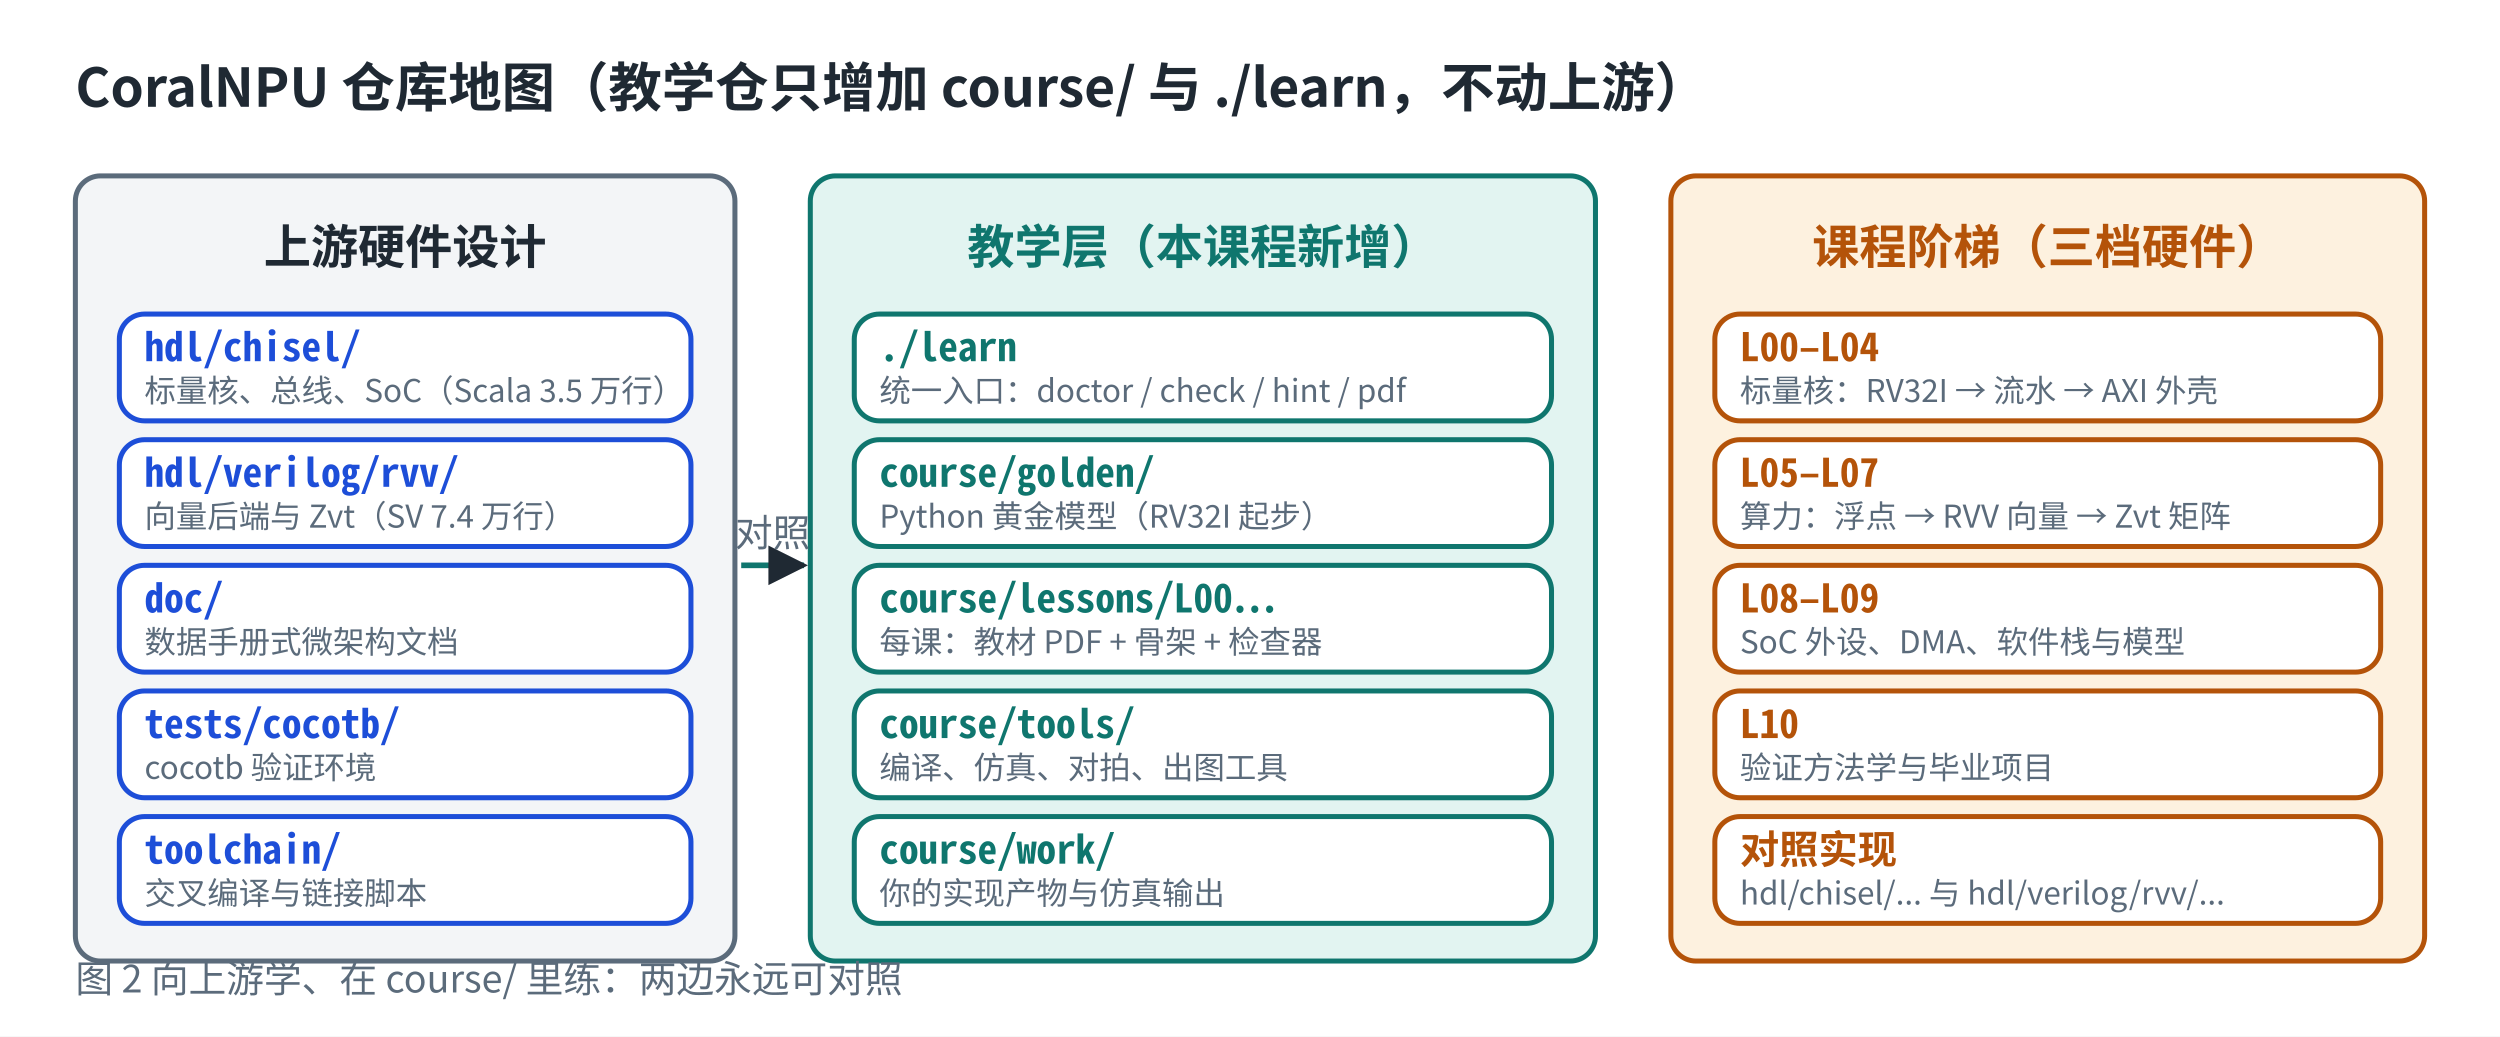
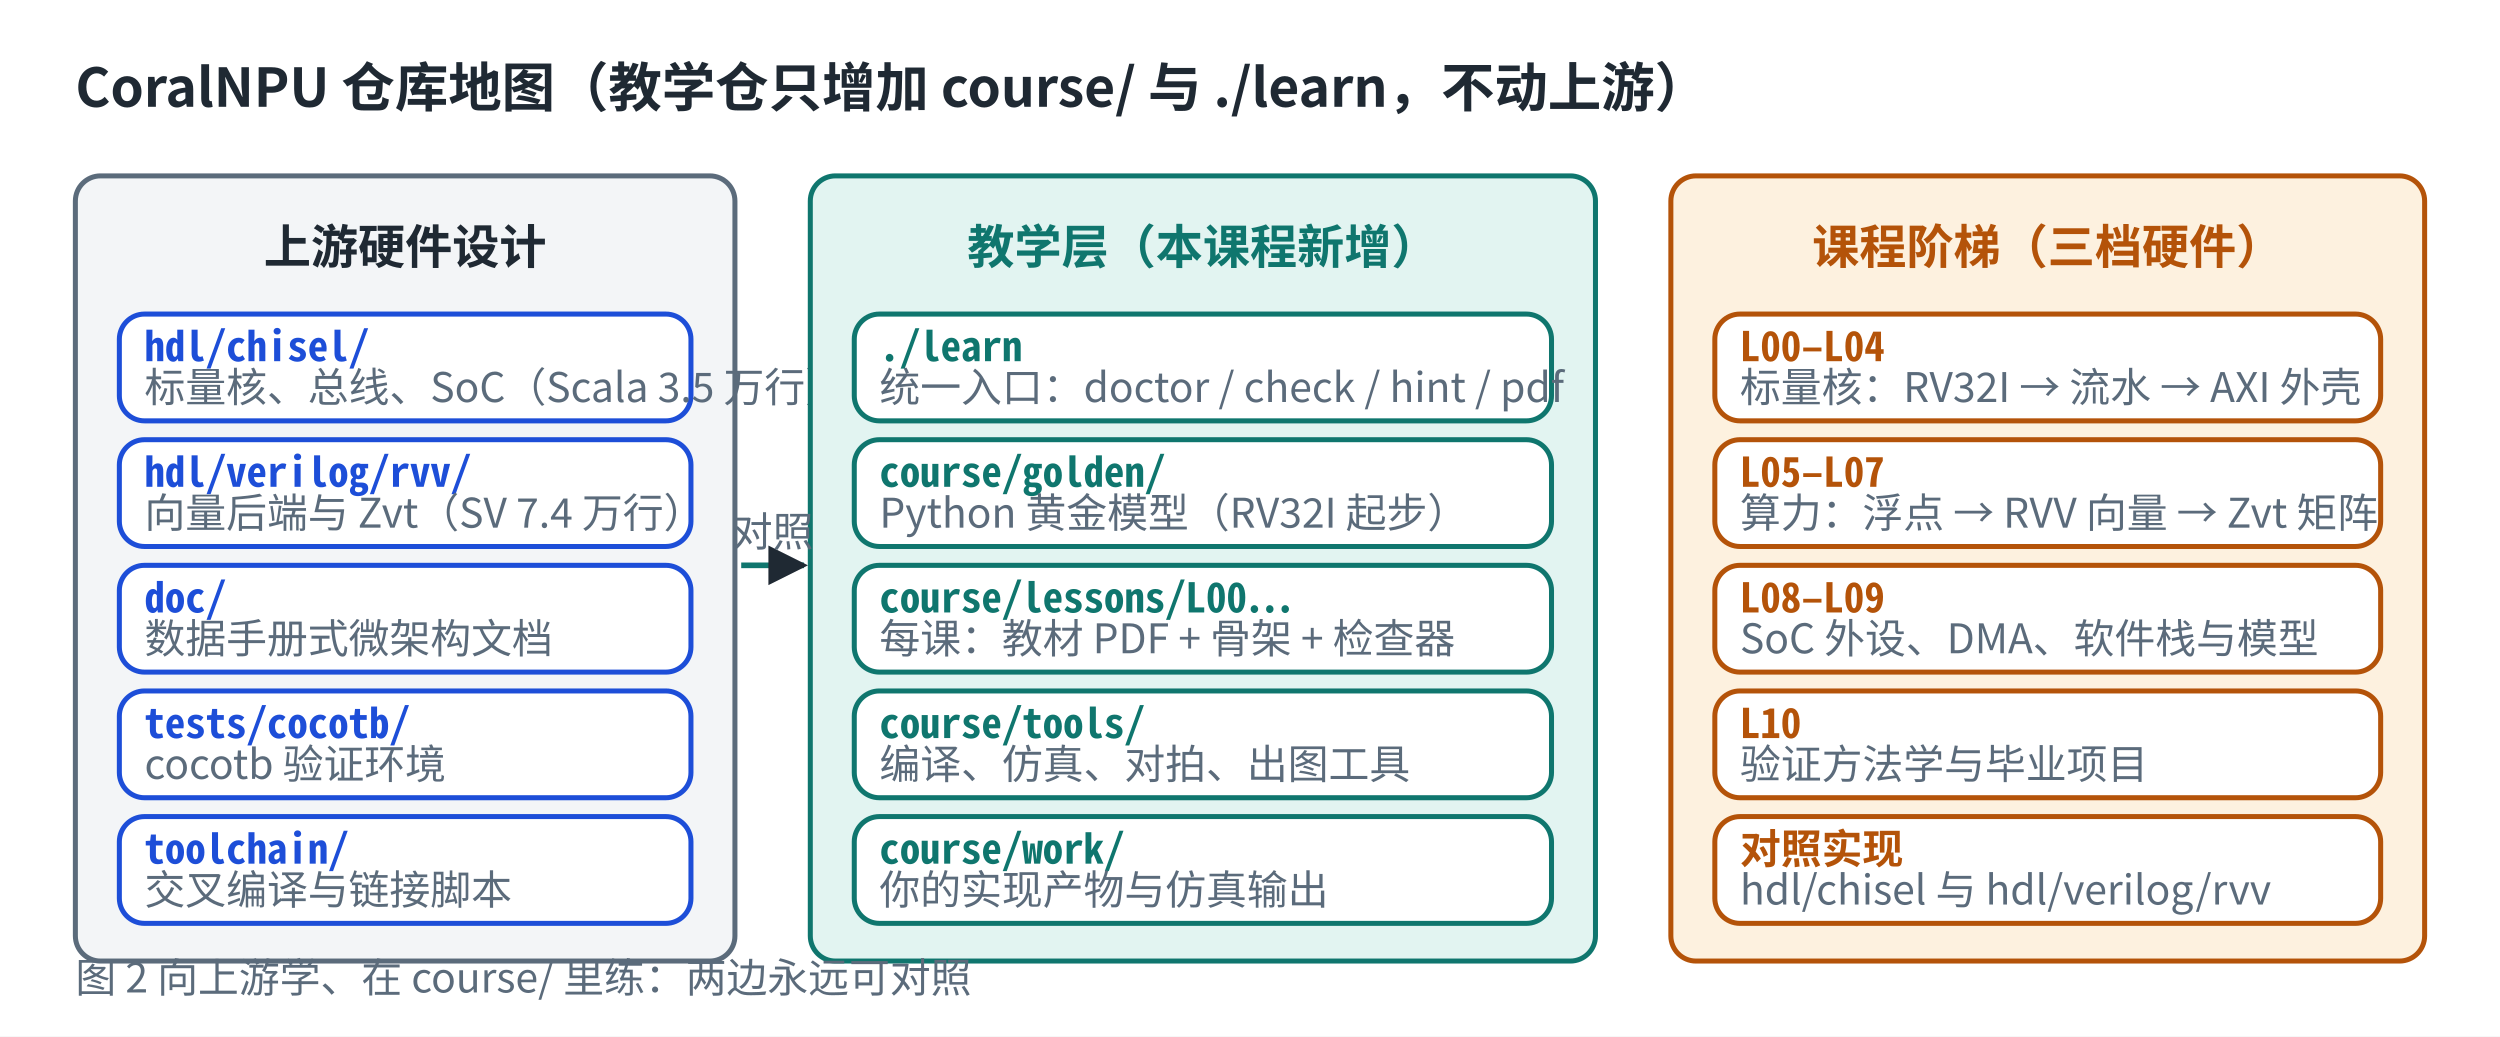
<svg xmlns="http://www.w3.org/2000/svg" width="796" height="330" viewBox="0 0 796 330">
  <defs>
    <marker id="arrowhead" viewBox="0 0 10 10" refX="9" refY="5" markerWidth="7" markerHeight="7" orient="auto-start-reverse">
      <path d="M 0 0 L 10 5 L 0 10 z" fill="#1f2933" />
    </marker>
  </defs>
  <rect width="796" height="330" fill="#ffffff" />
  <text x="24" y="34" font-family="'Noto Sans CJK SC','Noto Sans CJK JP',sans-serif" font-size="17" font-weight="700" fill="#1f2933" text-anchor="start">
    <tspan x="24" dy="0">CoralNPU 仓库地图（教学仓只增加 course/ 与 ./learn，不动上游）</tspan>
  </text>
  <rect x="24" y="56" width="210" height="250" rx="8" ry="8" fill="#f3f5f7" stroke="#5b6b7b" stroke-width="1.6" />
  <text x="129" y="84" font-family="'Noto Sans CJK SC','Noto Sans CJK JP',sans-serif" font-size="15" font-weight="700" fill="#1f2933" text-anchor="middle">
    <tspan x="129" dy="0">上游硬件设计</tspan>
  </text>
  <rect x="38" y="100" width="182" height="34" rx="8" ry="8" fill="#ffffff" stroke="#1d4ed8" stroke-width="1.6" />
-   <text x="46" y="115" font-family="'Noto Sans Mono CJK SC','DejaVu Sans Mono',monospace" font-size="12.5" font-weight="700" fill="#1d4ed8" text-anchor="start">
+   <text x="46" y="115" font-family="'Noto Sans Mono CJK SC','DejaVu Sans Mono',monospace" font-size="13" font-weight="700" fill="#1d4ed8" text-anchor="start">
    <tspan x="46" dy="0">hdl/chisel/</tspan>
  </text>
-   <text x="46" y="128" font-family="'Noto Sans CJK SC','Noto Sans CJK JP',sans-serif" font-size="10" font-weight="400" fill="#5b6b7b" text-anchor="start">
+   <text x="46" y="128" font-family="'Noto Sans CJK SC','Noto Sans CJK JP',sans-serif" font-size="13" font-weight="400" fill="#5b6b7b" text-anchor="start">
    <tspan x="46" dy="0">标量核、总线、SoC（Scala 3.5 万行）</tspan>
  </text>
  <rect x="38" y="140" width="182" height="34" rx="8" ry="8" fill="#ffffff" stroke="#1d4ed8" stroke-width="1.6" />
-   <text x="46" y="155" font-family="'Noto Sans Mono CJK SC','DejaVu Sans Mono',monospace" font-size="12.5" font-weight="700" fill="#1d4ed8" text-anchor="start">
+   <text x="46" y="155" font-family="'Noto Sans Mono CJK SC','DejaVu Sans Mono',monospace" font-size="13" font-weight="700" fill="#1d4ed8" text-anchor="start">
    <tspan x="46" dy="0">hdl/verilog/rvv/</tspan>
  </text>
-   <text x="46" y="168" font-family="'Noto Sans CJK SC','Noto Sans CJK JP',sans-serif" font-size="10" font-weight="400" fill="#5b6b7b" text-anchor="start">
+   <text x="46" y="168" font-family="'Noto Sans CJK SC','Noto Sans CJK JP',sans-serif" font-size="13" font-weight="400" fill="#5b6b7b" text-anchor="start">
    <tspan x="46" dy="0">向量后端与 Zvt（SV 7.4 万行）</tspan>
  </text>
  <rect x="38" y="180" width="182" height="34" rx="8" ry="8" fill="#ffffff" stroke="#1d4ed8" stroke-width="1.6" />
-   <text x="46" y="195" font-family="'Noto Sans Mono CJK SC','DejaVu Sans Mono',monospace" font-size="12.5" font-weight="700" fill="#1d4ed8" text-anchor="start">
+   <text x="46" y="195" font-family="'Noto Sans Mono CJK SC','DejaVu Sans Mono',monospace" font-size="13" font-weight="700" fill="#1d4ed8" text-anchor="start">
    <tspan x="46" dy="0">doc/</tspan>
  </text>
-   <text x="46" y="208" font-family="'Noto Sans CJK SC','Noto Sans CJK JP',sans-serif" font-size="10" font-weight="400" fill="#5b6b7b" text-anchor="start">
+   <text x="46" y="208" font-family="'Noto Sans CJK SC','Noto Sans CJK JP',sans-serif" font-size="13" font-weight="400" fill="#5b6b7b" text-anchor="start">
    <tspan x="46" dy="0">数据手册式微架构文档</tspan>
  </text>
  <rect x="38" y="220" width="182" height="34" rx="8" ry="8" fill="#ffffff" stroke="#1d4ed8" stroke-width="1.6" />
-   <text x="46" y="235" font-family="'Noto Sans Mono CJK SC','DejaVu Sans Mono',monospace" font-size="12.5" font-weight="700" fill="#1d4ed8" text-anchor="start">
+   <text x="46" y="235" font-family="'Noto Sans Mono CJK SC','DejaVu Sans Mono',monospace" font-size="13" font-weight="700" fill="#1d4ed8" text-anchor="start">
    <tspan x="46" dy="0">tests/cocotb/</tspan>
  </text>
-   <text x="46" y="248" font-family="'Noto Sans CJK SC','Noto Sans CJK JP',sans-serif" font-size="10" font-weight="400" fill="#5b6b7b" text-anchor="start">
+   <text x="46" y="248" font-family="'Noto Sans CJK SC','Noto Sans CJK JP',sans-serif" font-size="13" font-weight="400" fill="#5b6b7b" text-anchor="start">
    <tspan x="46" dy="0">cocotb 验证环境</tspan>
  </text>
  <rect x="38" y="260" width="182" height="34" rx="8" ry="8" fill="#ffffff" stroke="#1d4ed8" stroke-width="1.6" />
-   <text x="46" y="275" font-family="'Noto Sans Mono CJK SC','DejaVu Sans Mono',monospace" font-size="12.5" font-weight="700" fill="#1d4ed8" text-anchor="start">
+   <text x="46" y="275" font-family="'Noto Sans Mono CJK SC','DejaVu Sans Mono',monospace" font-size="13" font-weight="700" fill="#1d4ed8" text-anchor="start">
    <tspan x="46" dy="0">toolchain/</tspan>
  </text>
-   <text x="46" y="288" font-family="'Noto Sans CJK SC','Noto Sans CJK JP',sans-serif" font-size="10" font-weight="400" fill="#5b6b7b" text-anchor="start">
+   <text x="46" y="288" font-family="'Noto Sans CJK SC','Noto Sans CJK JP',sans-serif" font-size="13" font-weight="400" fill="#5b6b7b" text-anchor="start">
    <tspan x="46" dy="0">交叉编译与链接脚本</tspan>
  </text>
  <rect x="258" y="56" width="250" height="250" rx="8" ry="8" fill="#e2f4f1" stroke="#0f766e" stroke-width="1.6" />
  <text x="383" y="84" font-family="'Noto Sans CJK SC','Noto Sans CJK JP',sans-serif" font-size="15" font-weight="700" fill="#0f766e" text-anchor="middle">
    <tspan x="383" dy="0">教学层（本课程新增）</tspan>
  </text>
  <rect x="272" y="100" width="222" height="34" rx="8" ry="8" fill="#ffffff" stroke="#0f766e" stroke-width="1.6" />
-   <text x="280" y="115" font-family="'Noto Sans Mono CJK SC','DejaVu Sans Mono',monospace" font-size="12.5" font-weight="700" fill="#0f766e" text-anchor="start">
+   <text x="280" y="115" font-family="'Noto Sans Mono CJK SC','DejaVu Sans Mono',monospace" font-size="13" font-weight="700" fill="#0f766e" text-anchor="start">
    <tspan x="280" dy="0">./learn</tspan>
  </text>
-   <text x="280" y="128" font-family="'Noto Sans CJK SC','Noto Sans CJK JP',sans-serif" font-size="10" font-weight="400" fill="#5b6b7b" text-anchor="start">
+   <text x="280" y="128" font-family="'Noto Sans CJK SC','Noto Sans CJK JP',sans-serif" font-size="13" font-weight="400" fill="#5b6b7b" text-anchor="start">
    <tspan x="280" dy="0">统一入口：doctor / check / hint / pdf</tspan>
  </text>
  <rect x="272" y="140" width="222" height="34" rx="8" ry="8" fill="#ffffff" stroke="#0f766e" stroke-width="1.6" />
-   <text x="280" y="155" font-family="'Noto Sans Mono CJK SC','DejaVu Sans Mono',monospace" font-size="12.5" font-weight="700" fill="#0f766e" text-anchor="start">
+   <text x="280" y="155" font-family="'Noto Sans Mono CJK SC','DejaVu Sans Mono',monospace" font-size="13" font-weight="700" fill="#0f766e" text-anchor="start">
    <tspan x="280" dy="0">course/golden/</tspan>
  </text>
-   <text x="280" y="168" font-family="'Noto Sans CJK SC','Noto Sans CJK JP',sans-serif" font-size="10" font-weight="400" fill="#5b6b7b" text-anchor="start">
+   <text x="280" y="168" font-family="'Noto Sans CJK SC','Noto Sans CJK JP',sans-serif" font-size="13" font-weight="400" fill="#5b6b7b" text-anchor="start">
    <tspan x="280" dy="0">Python 黄金模型（RV32I 起步）</tspan>
  </text>
  <rect x="272" y="180" width="222" height="34" rx="8" ry="8" fill="#ffffff" stroke="#0f766e" stroke-width="1.6" />
-   <text x="280" y="195" font-family="'Noto Sans Mono CJK SC','DejaVu Sans Mono',monospace" font-size="12.5" font-weight="700" fill="#0f766e" text-anchor="start">
+   <text x="280" y="195" font-family="'Noto Sans Mono CJK SC','DejaVu Sans Mono',monospace" font-size="13" font-weight="700" fill="#0f766e" text-anchor="start">
    <tspan x="280" dy="0">course/lessons/L00…</tspan>
  </text>
-   <text x="280" y="208" font-family="'Noto Sans CJK SC','Noto Sans CJK JP',sans-serif" font-size="10" font-weight="400" fill="#5b6b7b" text-anchor="start">
+   <text x="280" y="208" font-family="'Noto Sans CJK SC','Noto Sans CJK JP',sans-serif" font-size="13" font-weight="400" fill="#5b6b7b" text-anchor="start">
    <tspan x="280" dy="0">每课：教材 PDF + 骨架 + 检查器</tspan>
  </text>
  <rect x="272" y="220" width="222" height="34" rx="8" ry="8" fill="#ffffff" stroke="#0f766e" stroke-width="1.6" />
-   <text x="280" y="235" font-family="'Noto Sans Mono CJK SC','DejaVu Sans Mono',monospace" font-size="12.5" font-weight="700" fill="#0f766e" text-anchor="start">
+   <text x="280" y="235" font-family="'Noto Sans Mono CJK SC','DejaVu Sans Mono',monospace" font-size="13" font-weight="700" fill="#0f766e" text-anchor="start">
    <tspan x="280" dy="0">course/tools/</tspan>
  </text>
-   <text x="280" y="248" font-family="'Noto Sans CJK SC','Noto Sans CJK JP',sans-serif" font-size="10" font-weight="400" fill="#5b6b7b" text-anchor="start">
+   <text x="280" y="248" font-family="'Noto Sans CJK SC','Noto Sans CJK JP',sans-serif" font-size="13" font-weight="400" fill="#5b6b7b" text-anchor="start">
    <tspan x="280" dy="0">编译、仿真、对拍、出图工具</tspan>
  </text>
  <rect x="272" y="260" width="222" height="34" rx="8" ry="8" fill="#ffffff" stroke="#0f766e" stroke-width="1.6" />
-   <text x="280" y="275" font-family="'Noto Sans Mono CJK SC','DejaVu Sans Mono',monospace" font-size="12.5" font-weight="700" fill="#0f766e" text-anchor="start">
+   <text x="280" y="275" font-family="'Noto Sans Mono CJK SC','DejaVu Sans Mono',monospace" font-size="13" font-weight="700" fill="#0f766e" text-anchor="start">
    <tspan x="280" dy="0">course/work/</tspan>
  </text>
-   <text x="280" y="288" font-family="'Noto Sans CJK SC','Noto Sans CJK JP',sans-serif" font-size="10" font-weight="400" fill="#5b6b7b" text-anchor="start">
+   <text x="280" y="288" font-family="'Noto Sans CJK SC','Noto Sans CJK JP',sans-serif" font-size="13" font-weight="400" fill="#5b6b7b" text-anchor="start">
    <tspan x="280" dy="0">你的实现产物与仿真输出</tspan>
  </text>
  <path d="M 236 180 L 256 180" fill="none" stroke="#0f766e" stroke-width="1.8" marker-end="url(#arrowhead)" />
-   <text x="246.0" y="174.0" font-family="'Noto Sans CJK SC','Noto Sans CJK JP',sans-serif" font-size="12" font-weight="400" fill="#5b6b7b" text-anchor="middle">
+   <text x="246.0" y="174.0" font-family="'Noto Sans CJK SC','Noto Sans CJK JP',sans-serif" font-size="13" font-weight="400" fill="#5b6b7b" text-anchor="middle">
    <tspan x="246.0" dy="0">对照</tspan>
  </text>
  <rect x="532" y="56" width="240" height="250" rx="8" ry="8" fill="#fdf1df" stroke="#b45309" stroke-width="1.6" />
  <text x="652" y="84" font-family="'Noto Sans CJK SC','Noto Sans CJK JP',sans-serif" font-size="15" font-weight="700" fill="#b45309" text-anchor="middle">
    <tspan x="652" dy="0">课程阶梯（三档硬件）</tspan>
  </text>
  <rect x="546" y="100" width="212" height="34" rx="8" ry="8" fill="#ffffff" stroke="#b45309" stroke-width="1.6" />
-   <text x="554" y="115" font-family="'Noto Sans Mono CJK SC','DejaVu Sans Mono',monospace" font-size="12.5" font-weight="700" fill="#b45309" text-anchor="start">
+   <text x="554" y="115" font-family="'Noto Sans Mono CJK SC','DejaVu Sans Mono',monospace" font-size="13" font-weight="700" fill="#b45309" text-anchor="start">
    <tspan x="554" dy="0">L00–L04</tspan>
  </text>
-   <text x="554" y="128" font-family="'Noto Sans CJK SC','Noto Sans CJK JP',sans-serif" font-size="10" font-weight="400" fill="#5b6b7b" text-anchor="start">
+   <text x="554" y="128" font-family="'Noto Sans CJK SC','Noto Sans CJK JP',sans-serif" font-size="13" font-weight="400" fill="#5b6b7b" text-anchor="start">
    <tspan x="554" dy="0">标量核：RV32I → 流水 → AXI 外壳</tspan>
  </text>
  <rect x="546" y="140" width="212" height="34" rx="8" ry="8" fill="#ffffff" stroke="#b45309" stroke-width="1.6" />
-   <text x="554" y="155" font-family="'Noto Sans Mono CJK SC','DejaVu Sans Mono',monospace" font-size="12.5" font-weight="700" fill="#b45309" text-anchor="start">
+   <text x="554" y="155" font-family="'Noto Sans Mono CJK SC','DejaVu Sans Mono',monospace" font-size="13" font-weight="700" fill="#b45309" text-anchor="start">
    <tspan x="554" dy="0">L05–L07</tspan>
  </text>
-   <text x="554" y="168" font-family="'Noto Sans CJK SC','Noto Sans CJK JP',sans-serif" font-size="10" font-weight="400" fill="#5b6b7b" text-anchor="start">
+   <text x="554" y="168" font-family="'Noto Sans CJK SC','Noto Sans CJK JP',sans-serif" font-size="13" font-weight="400" fill="#5b6b7b" text-anchor="start">
    <tspan x="554" dy="0">算力：浮点 → RVV 向量 → Zvt 矩阵</tspan>
  </text>
  <rect x="546" y="180" width="212" height="34" rx="8" ry="8" fill="#ffffff" stroke="#b45309" stroke-width="1.6" />
-   <text x="554" y="195" font-family="'Noto Sans Mono CJK SC','DejaVu Sans Mono',monospace" font-size="12.5" font-weight="700" fill="#b45309" text-anchor="start">
+   <text x="554" y="195" font-family="'Noto Sans Mono CJK SC','DejaVu Sans Mono',monospace" font-size="13" font-weight="700" fill="#b45309" text-anchor="start">
    <tspan x="554" dy="0">L08–L09</tspan>
  </text>
-   <text x="554" y="208" font-family="'Noto Sans CJK SC','Noto Sans CJK JP',sans-serif" font-size="10" font-weight="400" fill="#5b6b7b" text-anchor="start">
+   <text x="554" y="208" font-family="'Noto Sans CJK SC','Noto Sans CJK JP',sans-serif" font-size="13" font-weight="400" fill="#5b6b7b" text-anchor="start">
    <tspan x="554" dy="0">SoC 外设、DMA、软件栈与模型</tspan>
  </text>
  <rect x="546" y="220" width="212" height="34" rx="8" ry="8" fill="#ffffff" stroke="#b45309" stroke-width="1.6" />
-   <text x="554" y="235" font-family="'Noto Sans Mono CJK SC','DejaVu Sans Mono',monospace" font-size="12.5" font-weight="700" fill="#b45309" text-anchor="start">
+   <text x="554" y="235" font-family="'Noto Sans Mono CJK SC','DejaVu Sans Mono',monospace" font-size="13" font-weight="700" fill="#b45309" text-anchor="start">
    <tspan x="554" dy="0">L10</tspan>
  </text>
-   <text x="554" y="248" font-family="'Noto Sans CJK SC','Noto Sans CJK JP',sans-serif" font-size="10" font-weight="400" fill="#5b6b7b" text-anchor="start">
+   <text x="554" y="248" font-family="'Noto Sans CJK SC','Noto Sans CJK JP',sans-serif" font-size="13" font-weight="400" fill="#5b6b7b" text-anchor="start">
    <tspan x="554" dy="0">验证方法学与毕业项目</tspan>
  </text>
  <rect x="546" y="260" width="212" height="34" rx="8" ry="8" fill="#ffffff" stroke="#b45309" stroke-width="1.6" />
-   <text x="554" y="275" font-family="'Noto Sans Mono CJK SC','DejaVu Sans Mono',monospace" font-size="12.5" font-weight="700" fill="#b45309" text-anchor="start">
+   <text x="554" y="275" font-family="'Noto Sans Mono CJK SC','DejaVu Sans Mono',monospace" font-size="13" font-weight="700" fill="#b45309" text-anchor="start">
    <tspan x="554" dy="0">对照实现</tspan>
  </text>
-   <text x="554" y="288" font-family="'Noto Sans CJK SC','Noto Sans CJK JP',sans-serif" font-size="10" font-weight="400" fill="#5b6b7b" text-anchor="start">
-     <tspan x="554" dy="0">hdl/chisel/... 与 hdl/verilog/rvv/...</tspan>
+   <text x="554" y="288" font-family="'Noto Sans CJK SC','Noto Sans CJK JP',sans-serif" font-size="13" font-weight="400" fill="#5b6b7b" text-anchor="start">
+     <tspan x="554" dy="0">hdl/chisel 与 hdl/verilog/rvv</tspan>
  </text>
-   <text x="24" y="316" font-family="'Noto Sans CJK SC','Noto Sans CJK JP',sans-serif" font-size="12" font-weight="400" fill="#5b6b7b" text-anchor="start">
+   <text x="24" y="316" font-family="'Noto Sans CJK SC','Noto Sans CJK JP',sans-serif" font-size="13" font-weight="400" fill="#5b6b7b" text-anchor="start">
    <tspan x="24" dy="0">图 2  向上游学、在 course/ 里练：两边永远可对照</tspan>
  </text>
</svg>
